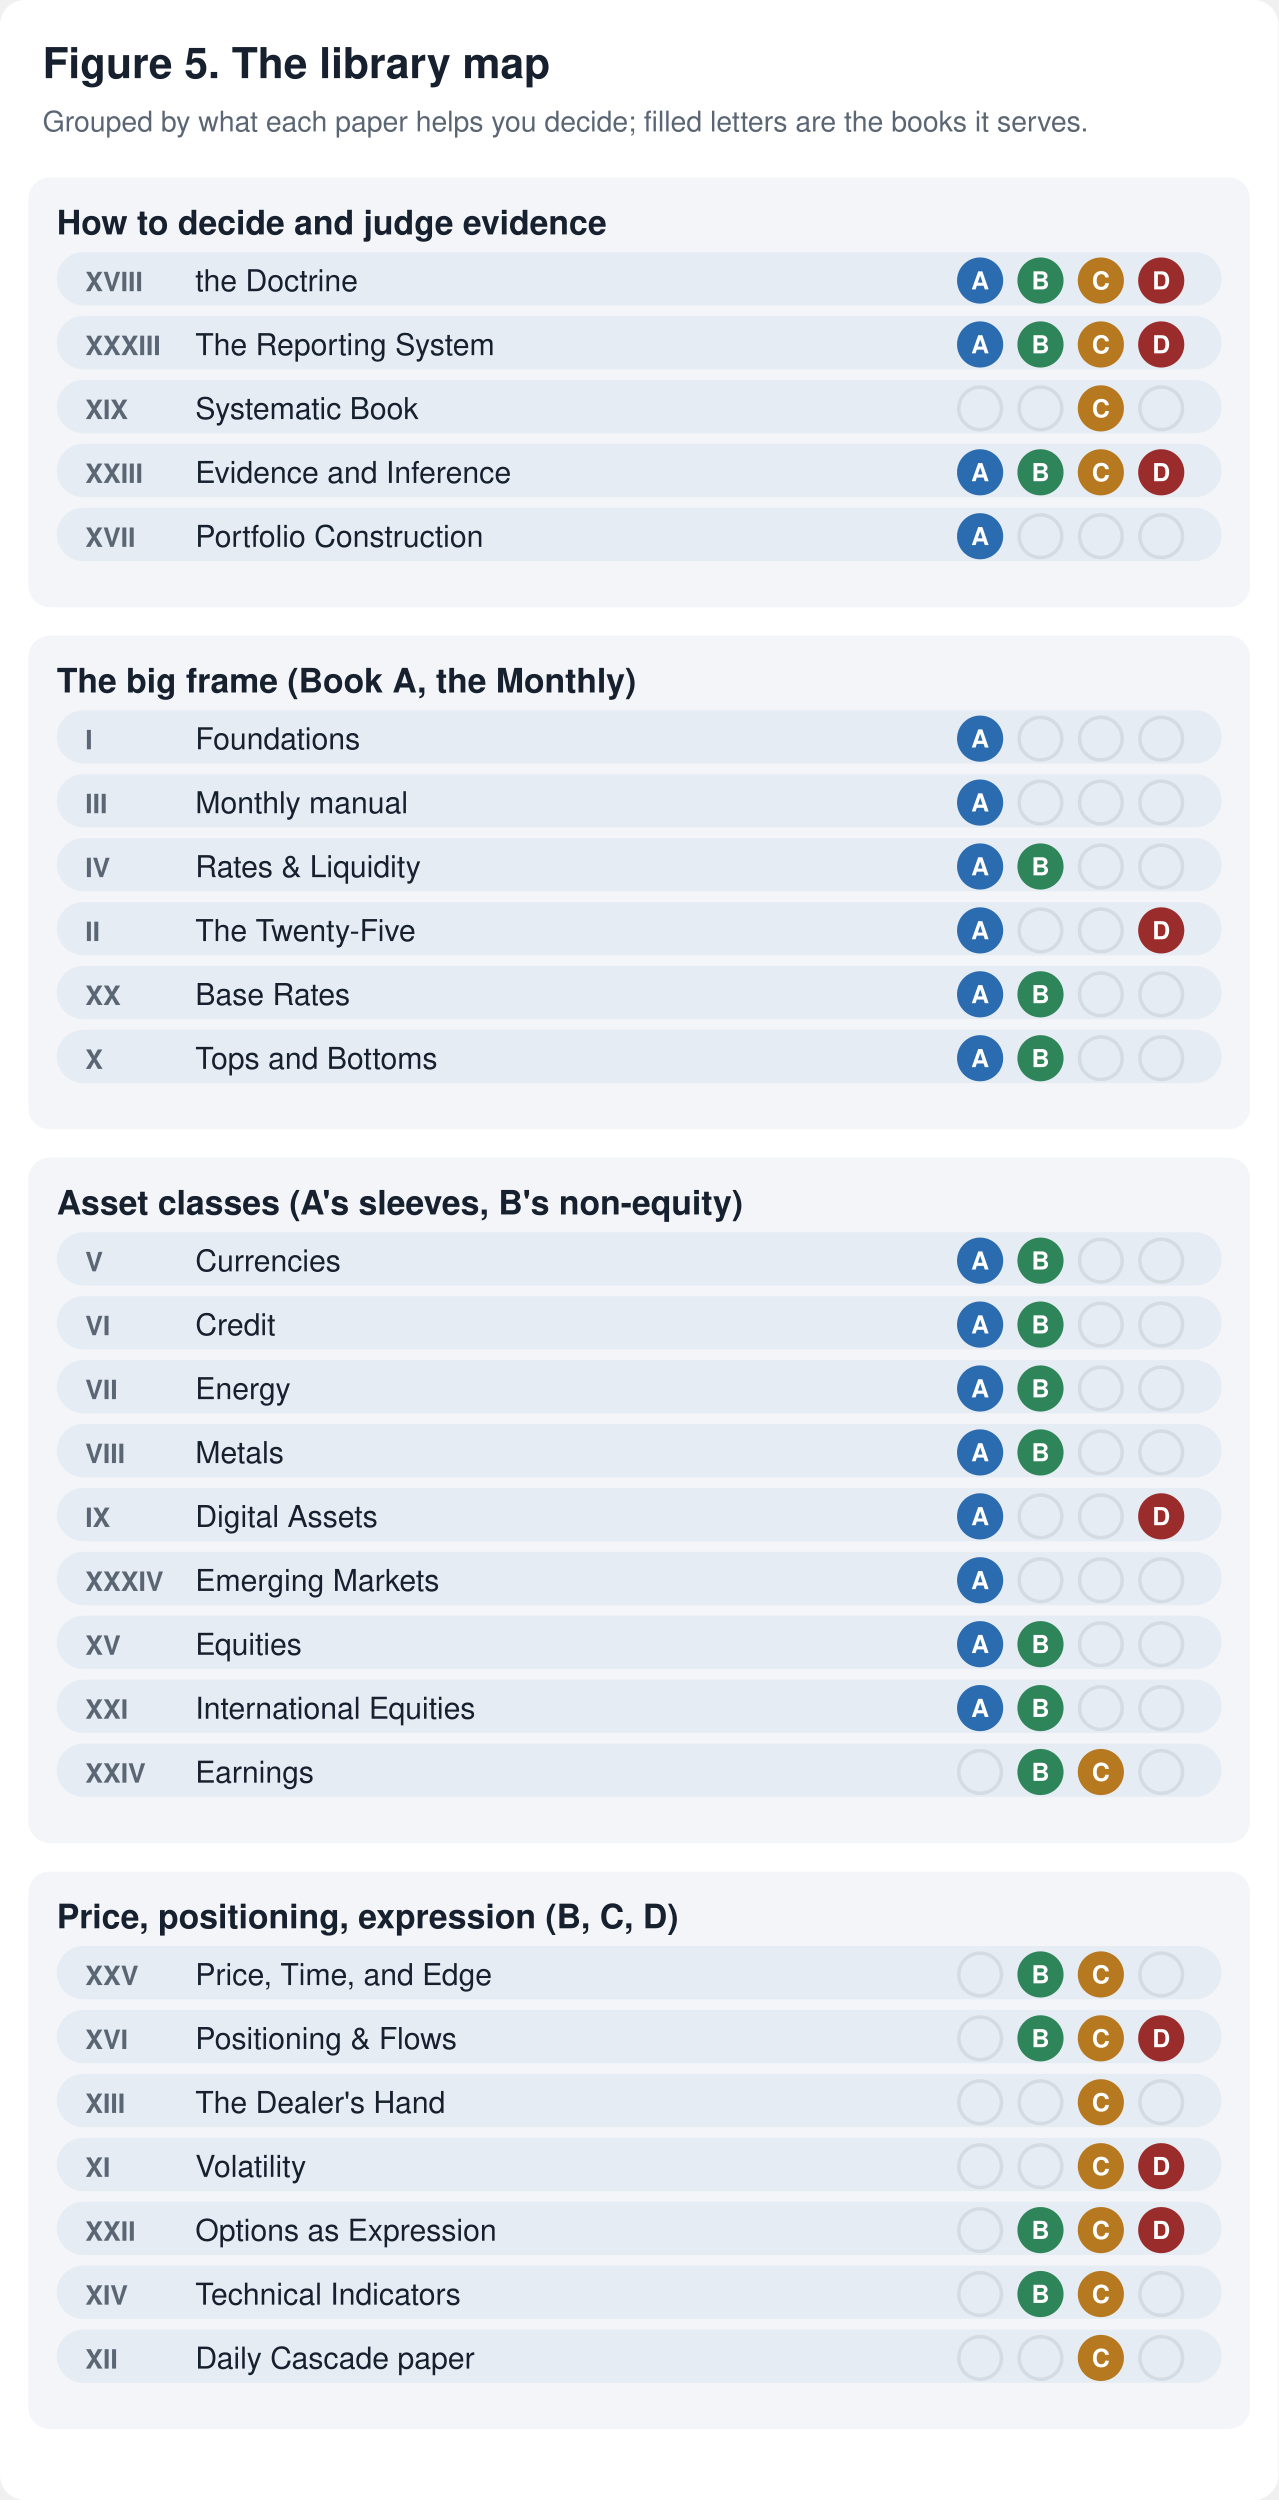
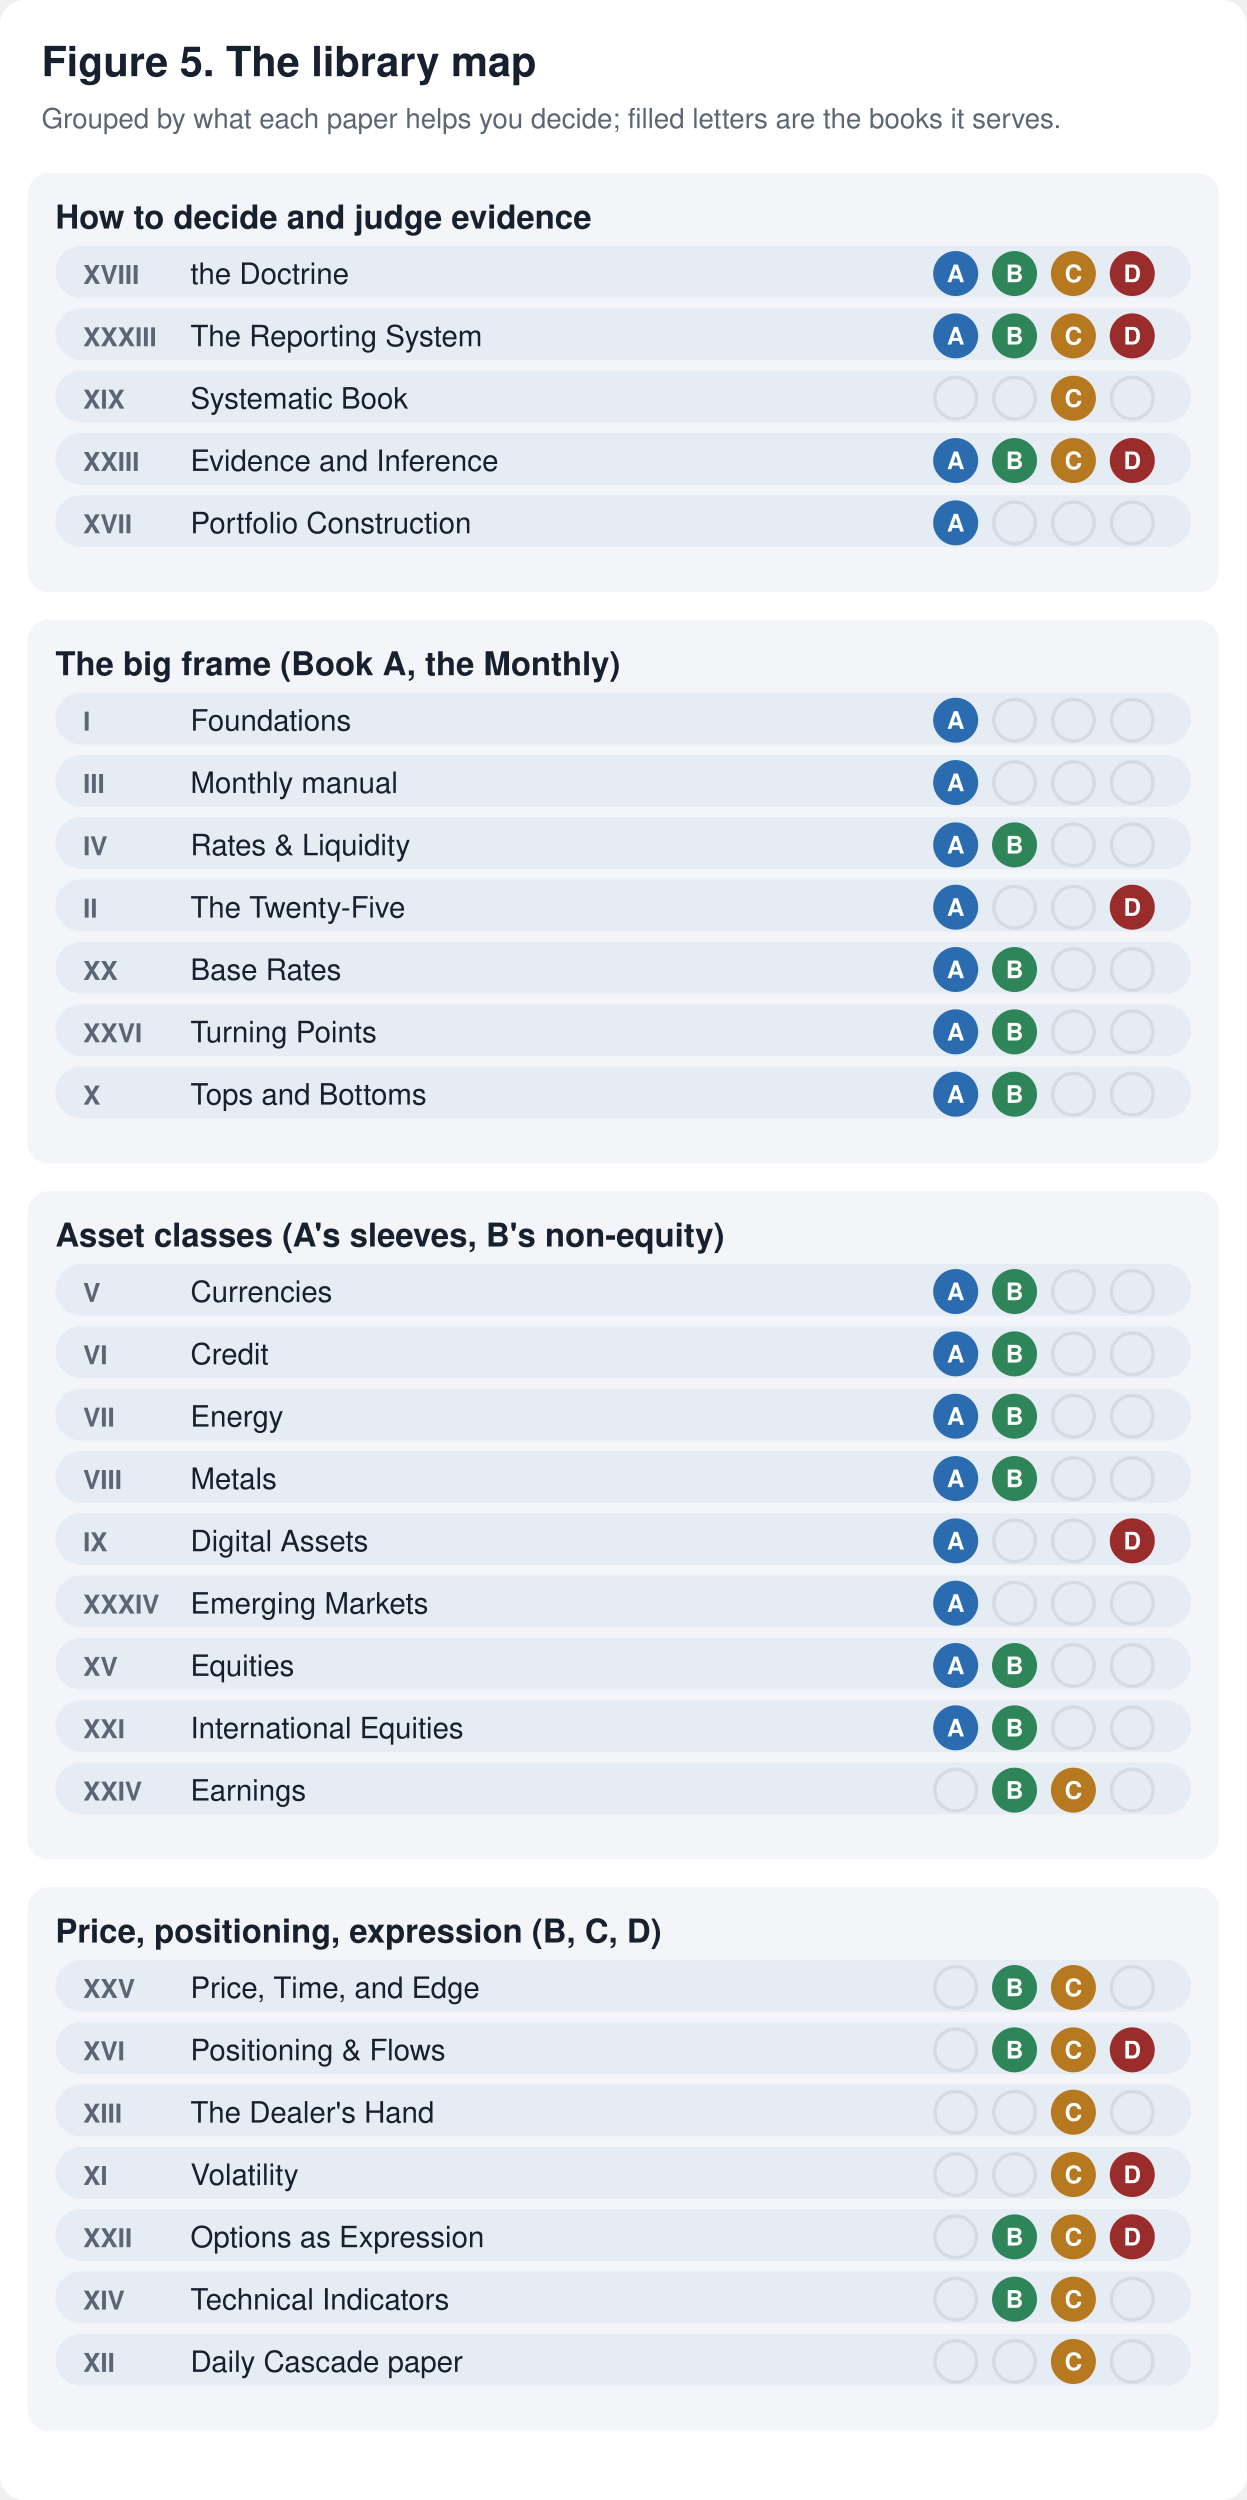
- <svg xmlns="http://www.w3.org/2000/svg" viewBox="0 0 720 1408" role="img" aria-labelledby="t d">
+ <svg xmlns="http://www.w3.org/2000/svg" viewBox="0 0 720 1444" role="img" aria-labelledby="t d">
  <style>
.bg{fill:#ffffff}.panel{fill:#f3f5f8}.ink{fill:#16202e}.mute{fill:#5b6675}
.line{stroke:#9aa5b4}.grid{stroke:#d5dbe3}.box{fill:#0f5c9e}.chat{fill:#c06a12}
.touch{stroke:#16202e}.boxs{stroke:#0f5c9e}.chats{stroke:#c06a12}.onbox{fill:#ffffff}
.pill{fill:#e6ecf3}.bA{fill:#2b6cb0}.bB{fill:#2f855a}.bC{fill:#b7791f}.bD{fill:#9b2c2c}
@media (prefers-color-scheme: dark){
.bg{fill:#121821}.panel{fill:#1b2330}.ink{fill:#e8edf3}.mute{fill:#a3adbb}
.line{stroke:#5f6b7b}.grid{stroke:#2c3646}.box{fill:#5aa2e6}.chat{fill:#f0a14a}
.touch{stroke:#e8edf3}.boxs{stroke:#5aa2e6}.chats{stroke:#f0a14a}.onbox{fill:#121821}
.pill{fill:#243042}.bA{fill:#63a4ff}.bB{fill:#5cc28a}.bC{fill:#e8b04e}.bD{fill:#e07a7a}}
text{font-family:Aptos,'Segoe UI',system-ui,-apple-system,Helvetica,Arial,sans-serif}
</style>
-   <rect class="bg" x="0" y="0" width="720" height="1408" rx="14" />
+   <rect class="bg" x="0" y="0" width="720" height="1444" rx="14" />
  <text class="ink" x="24.0" y="44.0" font-size="24" text-anchor="start" font-weight="700">Figure 5. The library map</text>
  <text class="mute" x="24.0" y="74.0" font-size="16" text-anchor="start" font-weight="400">Grouped by what each paper helps you decide; filled letters are the books it serves.</text>
  <rect class="panel" x="16" y="100" width="688" height="242" rx="12" />
  <text class="ink" x="32.0" y="132.0" font-size="19" text-anchor="start" font-weight="700">How to decide and judge evidence</text>
  <rect class="pill" x="32" y="142" width="656" height="30" rx="15" />
  <text class="mute" x="48.0" y="164.0" font-size="15" text-anchor="start" font-weight="700">XVIII</text>
  <text class="ink" x="110.0" y="164.0" font-size="17" text-anchor="start" font-weight="400">the Doctrine</text>
  <circle class="bA" cx="552" cy="158" r="13" />
  <text class="onbox" x="552.0" y="163.0" font-size="14" text-anchor="middle" font-weight="700">A</text>
  <circle class="bB" cx="586" cy="158" r="13" />
  <text class="onbox" x="586.0" y="163.0" font-size="14" text-anchor="middle" font-weight="700">B</text>
  <circle class="bC" cx="620" cy="158" r="13" />
  <text class="onbox" x="620.0" y="163.0" font-size="14" text-anchor="middle" font-weight="700">C</text>
  <circle class="bD" cx="654" cy="158" r="13" />
  <text class="onbox" x="654.0" y="163.0" font-size="14" text-anchor="middle" font-weight="700">D</text>
  <rect class="pill" x="32" y="178" width="656" height="30" rx="15" />
  <text class="mute" x="48.0" y="200.0" font-size="15" text-anchor="start" font-weight="700">XXXIII</text>
  <text class="ink" x="110.0" y="200.0" font-size="17" text-anchor="start" font-weight="400">The Reporting System</text>
  <circle class="bA" cx="552" cy="194" r="13" />
  <text class="onbox" x="552.0" y="199.0" font-size="14" text-anchor="middle" font-weight="700">A</text>
  <circle class="bB" cx="586" cy="194" r="13" />
  <text class="onbox" x="586.0" y="199.0" font-size="14" text-anchor="middle" font-weight="700">B</text>
  <circle class="bC" cx="620" cy="194" r="13" />
  <text class="onbox" x="620.0" y="199.0" font-size="14" text-anchor="middle" font-weight="700">C</text>
  <circle class="bD" cx="654" cy="194" r="13" />
  <text class="onbox" x="654.0" y="199.0" font-size="14" text-anchor="middle" font-weight="700">D</text>
  <rect class="pill" x="32" y="214" width="656" height="30" rx="15" />
  <text class="mute" x="48.0" y="236.0" font-size="15" text-anchor="start" font-weight="700">XIX</text>
  <text class="ink" x="110.0" y="236.0" font-size="17" text-anchor="start" font-weight="400">Systematic Book</text>
  <circle fill="none" class="grid" stroke-width="2" cx="552" cy="230" r="12" />
  <circle fill="none" class="grid" stroke-width="2" cx="586" cy="230" r="12" />
  <circle class="bC" cx="620" cy="230" r="13" />
  <text class="onbox" x="620.0" y="235.0" font-size="14" text-anchor="middle" font-weight="700">C</text>
  <circle fill="none" class="grid" stroke-width="2" cx="654" cy="230" r="12" />
  <rect class="pill" x="32" y="250" width="656" height="30" rx="15" />
  <text class="mute" x="48.0" y="272.0" font-size="15" text-anchor="start" font-weight="700">XXIII</text>
  <text class="ink" x="110.0" y="272.0" font-size="17" text-anchor="start" font-weight="400">Evidence and Inference</text>
  <circle class="bA" cx="552" cy="266" r="13" />
  <text class="onbox" x="552.0" y="271.0" font-size="14" text-anchor="middle" font-weight="700">A</text>
  <circle class="bB" cx="586" cy="266" r="13" />
  <text class="onbox" x="586.0" y="271.0" font-size="14" text-anchor="middle" font-weight="700">B</text>
  <circle class="bC" cx="620" cy="266" r="13" />
  <text class="onbox" x="620.0" y="271.0" font-size="14" text-anchor="middle" font-weight="700">C</text>
  <circle class="bD" cx="654" cy="266" r="13" />
  <text class="onbox" x="654.0" y="271.0" font-size="14" text-anchor="middle" font-weight="700">D</text>
  <rect class="pill" x="32" y="286" width="656" height="30" rx="15" />
  <text class="mute" x="48.0" y="308.0" font-size="15" text-anchor="start" font-weight="700">XVII</text>
  <text class="ink" x="110.0" y="308.0" font-size="17" text-anchor="start" font-weight="400">Portfolio Construction</text>
  <circle class="bA" cx="552" cy="302" r="13" />
  <text class="onbox" x="552.0" y="307.0" font-size="14" text-anchor="middle" font-weight="700">A</text>
  <circle fill="none" class="grid" stroke-width="2" cx="586" cy="302" r="12" />
  <circle fill="none" class="grid" stroke-width="2" cx="620" cy="302" r="12" />
  <circle fill="none" class="grid" stroke-width="2" cx="654" cy="302" r="12" />
-   <rect class="panel" x="16" y="358" width="688" height="278" rx="12" />
+   <rect class="panel" x="16" y="358" width="688" height="314" rx="12" />
  <text class="ink" x="32.0" y="390.0" font-size="19" text-anchor="start" font-weight="700">The big frame (Book A, the Monthly)</text>
  <rect class="pill" x="32" y="400" width="656" height="30" rx="15" />
  <text class="mute" x="48.0" y="422.0" font-size="15" text-anchor="start" font-weight="700">I</text>
  <text class="ink" x="110.0" y="422.0" font-size="17" text-anchor="start" font-weight="400">Foundations</text>
  <circle class="bA" cx="552" cy="416" r="13" />
  <text class="onbox" x="552.0" y="421.0" font-size="14" text-anchor="middle" font-weight="700">A</text>
  <circle fill="none" class="grid" stroke-width="2" cx="586" cy="416" r="12" />
  <circle fill="none" class="grid" stroke-width="2" cx="620" cy="416" r="12" />
  <circle fill="none" class="grid" stroke-width="2" cx="654" cy="416" r="12" />
  <rect class="pill" x="32" y="436" width="656" height="30" rx="15" />
  <text class="mute" x="48.0" y="458.0" font-size="15" text-anchor="start" font-weight="700">III</text>
  <text class="ink" x="110.0" y="458.0" font-size="17" text-anchor="start" font-weight="400">Monthly manual</text>
  <circle class="bA" cx="552" cy="452" r="13" />
  <text class="onbox" x="552.0" y="457.0" font-size="14" text-anchor="middle" font-weight="700">A</text>
  <circle fill="none" class="grid" stroke-width="2" cx="586" cy="452" r="12" />
  <circle fill="none" class="grid" stroke-width="2" cx="620" cy="452" r="12" />
  <circle fill="none" class="grid" stroke-width="2" cx="654" cy="452" r="12" />
  <rect class="pill" x="32" y="472" width="656" height="30" rx="15" />
  <text class="mute" x="48.0" y="494.0" font-size="15" text-anchor="start" font-weight="700">IV</text>
  <text class="ink" x="110.0" y="494.0" font-size="17" text-anchor="start" font-weight="400">Rates &amp; Liquidity</text>
  <circle class="bA" cx="552" cy="488" r="13" />
  <text class="onbox" x="552.0" y="493.0" font-size="14" text-anchor="middle" font-weight="700">A</text>
  <circle class="bB" cx="586" cy="488" r="13" />
  <text class="onbox" x="586.0" y="493.0" font-size="14" text-anchor="middle" font-weight="700">B</text>
  <circle fill="none" class="grid" stroke-width="2" cx="620" cy="488" r="12" />
  <circle fill="none" class="grid" stroke-width="2" cx="654" cy="488" r="12" />
  <rect class="pill" x="32" y="508" width="656" height="30" rx="15" />
  <text class="mute" x="48.0" y="530.0" font-size="15" text-anchor="start" font-weight="700">II</text>
  <text class="ink" x="110.0" y="530.0" font-size="17" text-anchor="start" font-weight="400">The Twenty-Five</text>
  <circle class="bA" cx="552" cy="524" r="13" />
  <text class="onbox" x="552.0" y="529.0" font-size="14" text-anchor="middle" font-weight="700">A</text>
  <circle fill="none" class="grid" stroke-width="2" cx="586" cy="524" r="12" />
  <circle fill="none" class="grid" stroke-width="2" cx="620" cy="524" r="12" />
  <circle class="bD" cx="654" cy="524" r="13" />
  <text class="onbox" x="654.0" y="529.0" font-size="14" text-anchor="middle" font-weight="700">D</text>
  <rect class="pill" x="32" y="544" width="656" height="30" rx="15" />
  <text class="mute" x="48.0" y="566.0" font-size="15" text-anchor="start" font-weight="700">XX</text>
  <text class="ink" x="110.0" y="566.0" font-size="17" text-anchor="start" font-weight="400">Base Rates</text>
  <circle class="bA" cx="552" cy="560" r="13" />
  <text class="onbox" x="552.0" y="565.0" font-size="14" text-anchor="middle" font-weight="700">A</text>
  <circle class="bB" cx="586" cy="560" r="13" />
  <text class="onbox" x="586.0" y="565.0" font-size="14" text-anchor="middle" font-weight="700">B</text>
  <circle fill="none" class="grid" stroke-width="2" cx="620" cy="560" r="12" />
  <circle fill="none" class="grid" stroke-width="2" cx="654" cy="560" r="12" />
  <rect class="pill" x="32" y="580" width="656" height="30" rx="15" />
-   <text class="mute" x="48.0" y="602.0" font-size="15" text-anchor="start" font-weight="700">X</text>
-   <text class="ink" x="110.0" y="602.0" font-size="17" text-anchor="start" font-weight="400">Tops and Bottoms</text>
+   <text class="mute" x="48.0" y="602.0" font-size="15" text-anchor="start" font-weight="700">XXVI</text>
+   <text class="ink" x="110.0" y="602.0" font-size="17" text-anchor="start" font-weight="400">Turning Points</text>
  <circle class="bA" cx="552" cy="596" r="13" />
  <text class="onbox" x="552.0" y="601.0" font-size="14" text-anchor="middle" font-weight="700">A</text>
  <circle class="bB" cx="586" cy="596" r="13" />
  <text class="onbox" x="586.0" y="601.0" font-size="14" text-anchor="middle" font-weight="700">B</text>
  <circle fill="none" class="grid" stroke-width="2" cx="620" cy="596" r="12" />
  <circle fill="none" class="grid" stroke-width="2" cx="654" cy="596" r="12" />
-   <rect class="panel" x="16" y="652" width="688" height="386" rx="12" />
-   <text class="ink" x="32.0" y="684.0" font-size="19" text-anchor="start" font-weight="700">Asset classes (A's sleeves, B's non-equity)</text>
-   <rect class="pill" x="32" y="694" width="656" height="30" rx="15" />
-   <text class="mute" x="48.0" y="716.0" font-size="15" text-anchor="start" font-weight="700">V</text>
-   <text class="ink" x="110.0" y="716.0" font-size="17" text-anchor="start" font-weight="400">Currencies</text>
-   <circle class="bA" cx="552" cy="710" r="13" />
-   <text class="onbox" x="552.0" y="715.0" font-size="14" text-anchor="middle" font-weight="700">A</text>
-   <circle class="bB" cx="586" cy="710" r="13" />
-   <text class="onbox" x="586.0" y="715.0" font-size="14" text-anchor="middle" font-weight="700">B</text>
-   <circle fill="none" class="grid" stroke-width="2" cx="620" cy="710" r="12" />
-   <circle fill="none" class="grid" stroke-width="2" cx="654" cy="710" r="12" />
+   <rect class="pill" x="32" y="616" width="656" height="30" rx="15" />
+   <text class="mute" x="48.0" y="638.0" font-size="15" text-anchor="start" font-weight="700">X</text>
+   <text class="ink" x="110.0" y="638.0" font-size="17" text-anchor="start" font-weight="400">Tops and Bottoms</text>
+   <circle class="bA" cx="552" cy="632" r="13" />
+   <text class="onbox" x="552.0" y="637.0" font-size="14" text-anchor="middle" font-weight="700">A</text>
+   <circle class="bB" cx="586" cy="632" r="13" />
+   <text class="onbox" x="586.0" y="637.0" font-size="14" text-anchor="middle" font-weight="700">B</text>
+   <circle fill="none" class="grid" stroke-width="2" cx="620" cy="632" r="12" />
+   <circle fill="none" class="grid" stroke-width="2" cx="654" cy="632" r="12" />
+   <rect class="panel" x="16" y="688" width="688" height="386" rx="12" />
+   <text class="ink" x="32.0" y="720.0" font-size="19" text-anchor="start" font-weight="700">Asset classes (A's sleeves, B's non-equity)</text>
  <rect class="pill" x="32" y="730" width="656" height="30" rx="15" />
-   <text class="mute" x="48.0" y="752.0" font-size="15" text-anchor="start" font-weight="700">VI</text>
-   <text class="ink" x="110.0" y="752.0" font-size="17" text-anchor="start" font-weight="400">Credit</text>
+   <text class="mute" x="48.0" y="752.0" font-size="15" text-anchor="start" font-weight="700">V</text>
+   <text class="ink" x="110.0" y="752.0" font-size="17" text-anchor="start" font-weight="400">Currencies</text>
  <circle class="bA" cx="552" cy="746" r="13" />
  <text class="onbox" x="552.0" y="751.0" font-size="14" text-anchor="middle" font-weight="700">A</text>
  <circle class="bB" cx="586" cy="746" r="13" />
  <text class="onbox" x="586.0" y="751.0" font-size="14" text-anchor="middle" font-weight="700">B</text>
  <circle fill="none" class="grid" stroke-width="2" cx="620" cy="746" r="12" />
  <circle fill="none" class="grid" stroke-width="2" cx="654" cy="746" r="12" />
  <rect class="pill" x="32" y="766" width="656" height="30" rx="15" />
-   <text class="mute" x="48.0" y="788.0" font-size="15" text-anchor="start" font-weight="700">VII</text>
-   <text class="ink" x="110.0" y="788.0" font-size="17" text-anchor="start" font-weight="400">Energy</text>
+   <text class="mute" x="48.0" y="788.0" font-size="15" text-anchor="start" font-weight="700">VI</text>
+   <text class="ink" x="110.0" y="788.0" font-size="17" text-anchor="start" font-weight="400">Credit</text>
  <circle class="bA" cx="552" cy="782" r="13" />
  <text class="onbox" x="552.0" y="787.0" font-size="14" text-anchor="middle" font-weight="700">A</text>
  <circle class="bB" cx="586" cy="782" r="13" />
  <text class="onbox" x="586.0" y="787.0" font-size="14" text-anchor="middle" font-weight="700">B</text>
  <circle fill="none" class="grid" stroke-width="2" cx="620" cy="782" r="12" />
  <circle fill="none" class="grid" stroke-width="2" cx="654" cy="782" r="12" />
  <rect class="pill" x="32" y="802" width="656" height="30" rx="15" />
-   <text class="mute" x="48.0" y="824.0" font-size="15" text-anchor="start" font-weight="700">VIII</text>
-   <text class="ink" x="110.0" y="824.0" font-size="17" text-anchor="start" font-weight="400">Metals</text>
+   <text class="mute" x="48.0" y="824.0" font-size="15" text-anchor="start" font-weight="700">VII</text>
+   <text class="ink" x="110.0" y="824.0" font-size="17" text-anchor="start" font-weight="400">Energy</text>
  <circle class="bA" cx="552" cy="818" r="13" />
  <text class="onbox" x="552.0" y="823.0" font-size="14" text-anchor="middle" font-weight="700">A</text>
  <circle class="bB" cx="586" cy="818" r="13" />
  <text class="onbox" x="586.0" y="823.0" font-size="14" text-anchor="middle" font-weight="700">B</text>
  <circle fill="none" class="grid" stroke-width="2" cx="620" cy="818" r="12" />
  <circle fill="none" class="grid" stroke-width="2" cx="654" cy="818" r="12" />
  <rect class="pill" x="32" y="838" width="656" height="30" rx="15" />
-   <text class="mute" x="48.0" y="860.0" font-size="15" text-anchor="start" font-weight="700">IX</text>
-   <text class="ink" x="110.0" y="860.0" font-size="17" text-anchor="start" font-weight="400">Digital Assets</text>
+   <text class="mute" x="48.0" y="860.0" font-size="15" text-anchor="start" font-weight="700">VIII</text>
+   <text class="ink" x="110.0" y="860.0" font-size="17" text-anchor="start" font-weight="400">Metals</text>
  <circle class="bA" cx="552" cy="854" r="13" />
  <text class="onbox" x="552.0" y="859.0" font-size="14" text-anchor="middle" font-weight="700">A</text>
-   <circle fill="none" class="grid" stroke-width="2" cx="586" cy="854" r="12" />
+   <circle class="bB" cx="586" cy="854" r="13" />
+   <text class="onbox" x="586.0" y="859.0" font-size="14" text-anchor="middle" font-weight="700">B</text>
  <circle fill="none" class="grid" stroke-width="2" cx="620" cy="854" r="12" />
-   <circle class="bD" cx="654" cy="854" r="13" />
-   <text class="onbox" x="654.0" y="859.0" font-size="14" text-anchor="middle" font-weight="700">D</text>
+   <circle fill="none" class="grid" stroke-width="2" cx="654" cy="854" r="12" />
  <rect class="pill" x="32" y="874" width="656" height="30" rx="15" />
-   <text class="mute" x="48.0" y="896.0" font-size="15" text-anchor="start" font-weight="700">XXXIV</text>
-   <text class="ink" x="110.0" y="896.0" font-size="17" text-anchor="start" font-weight="400">Emerging Markets</text>
+   <text class="mute" x="48.0" y="896.0" font-size="15" text-anchor="start" font-weight="700">IX</text>
+   <text class="ink" x="110.0" y="896.0" font-size="17" text-anchor="start" font-weight="400">Digital Assets</text>
  <circle class="bA" cx="552" cy="890" r="13" />
  <text class="onbox" x="552.0" y="895.0" font-size="14" text-anchor="middle" font-weight="700">A</text>
  <circle fill="none" class="grid" stroke-width="2" cx="586" cy="890" r="12" />
  <circle fill="none" class="grid" stroke-width="2" cx="620" cy="890" r="12" />
-   <circle fill="none" class="grid" stroke-width="2" cx="654" cy="890" r="12" />
+   <circle class="bD" cx="654" cy="890" r="13" />
+   <text class="onbox" x="654.0" y="895.0" font-size="14" text-anchor="middle" font-weight="700">D</text>
  <rect class="pill" x="32" y="910" width="656" height="30" rx="15" />
-   <text class="mute" x="48.0" y="932.0" font-size="15" text-anchor="start" font-weight="700">XV</text>
-   <text class="ink" x="110.0" y="932.0" font-size="17" text-anchor="start" font-weight="400">Equities</text>
+   <text class="mute" x="48.0" y="932.0" font-size="15" text-anchor="start" font-weight="700">XXXIV</text>
+   <text class="ink" x="110.0" y="932.0" font-size="17" text-anchor="start" font-weight="400">Emerging Markets</text>
  <circle class="bA" cx="552" cy="926" r="13" />
  <text class="onbox" x="552.0" y="931.0" font-size="14" text-anchor="middle" font-weight="700">A</text>
-   <circle class="bB" cx="586" cy="926" r="13" />
-   <text class="onbox" x="586.0" y="931.0" font-size="14" text-anchor="middle" font-weight="700">B</text>
+   <circle fill="none" class="grid" stroke-width="2" cx="586" cy="926" r="12" />
  <circle fill="none" class="grid" stroke-width="2" cx="620" cy="926" r="12" />
  <circle fill="none" class="grid" stroke-width="2" cx="654" cy="926" r="12" />
  <rect class="pill" x="32" y="946" width="656" height="30" rx="15" />
-   <text class="mute" x="48.0" y="968.0" font-size="15" text-anchor="start" font-weight="700">XXI</text>
-   <text class="ink" x="110.0" y="968.0" font-size="17" text-anchor="start" font-weight="400">International Equities</text>
+   <text class="mute" x="48.0" y="968.0" font-size="15" text-anchor="start" font-weight="700">XV</text>
+   <text class="ink" x="110.0" y="968.0" font-size="17" text-anchor="start" font-weight="400">Equities</text>
  <circle class="bA" cx="552" cy="962" r="13" />
  <text class="onbox" x="552.0" y="967.0" font-size="14" text-anchor="middle" font-weight="700">A</text>
  <circle class="bB" cx="586" cy="962" r="13" />
  <text class="onbox" x="586.0" y="967.0" font-size="14" text-anchor="middle" font-weight="700">B</text>
  <circle fill="none" class="grid" stroke-width="2" cx="620" cy="962" r="12" />
  <circle fill="none" class="grid" stroke-width="2" cx="654" cy="962" r="12" />
  <rect class="pill" x="32" y="982" width="656" height="30" rx="15" />
-   <text class="mute" x="48.0" y="1004.0" font-size="15" text-anchor="start" font-weight="700">XXIV</text>
-   <text class="ink" x="110.0" y="1004.0" font-size="17" text-anchor="start" font-weight="400">Earnings</text>
-   <circle fill="none" class="grid" stroke-width="2" cx="552" cy="998" r="12" />
+   <text class="mute" x="48.0" y="1004.0" font-size="15" text-anchor="start" font-weight="700">XXI</text>
+   <text class="ink" x="110.0" y="1004.0" font-size="17" text-anchor="start" font-weight="400">International Equities</text>
+   <circle class="bA" cx="552" cy="998" r="13" />
+   <text class="onbox" x="552.0" y="1003.0" font-size="14" text-anchor="middle" font-weight="700">A</text>
  <circle class="bB" cx="586" cy="998" r="13" />
  <text class="onbox" x="586.0" y="1003.0" font-size="14" text-anchor="middle" font-weight="700">B</text>
-   <circle class="bC" cx="620" cy="998" r="13" />
-   <text class="onbox" x="620.0" y="1003.0" font-size="14" text-anchor="middle" font-weight="700">C</text>
+   <circle fill="none" class="grid" stroke-width="2" cx="620" cy="998" r="12" />
  <circle fill="none" class="grid" stroke-width="2" cx="654" cy="998" r="12" />
-   <rect class="panel" x="16" y="1054" width="688" height="314" rx="12" />
-   <text class="ink" x="32.0" y="1086.0" font-size="19" text-anchor="start" font-weight="700">Price, positioning, expression (B, C, D)</text>
-   <rect class="pill" x="32" y="1096" width="656" height="30" rx="15" />
-   <text class="mute" x="48.0" y="1118.0" font-size="15" text-anchor="start" font-weight="700">XXV</text>
-   <text class="ink" x="110.0" y="1118.0" font-size="17" text-anchor="start" font-weight="400">Price, Time, and Edge</text>
-   <circle fill="none" class="grid" stroke-width="2" cx="552" cy="1112" r="12" />
-   <circle class="bB" cx="586" cy="1112" r="13" />
-   <text class="onbox" x="586.0" y="1117.0" font-size="14" text-anchor="middle" font-weight="700">B</text>
-   <circle class="bC" cx="620" cy="1112" r="13" />
-   <text class="onbox" x="620.0" y="1117.0" font-size="14" text-anchor="middle" font-weight="700">C</text>
-   <circle fill="none" class="grid" stroke-width="2" cx="654" cy="1112" r="12" />
+   <rect class="pill" x="32" y="1018" width="656" height="30" rx="15" />
+   <text class="mute" x="48.0" y="1040.0" font-size="15" text-anchor="start" font-weight="700">XXIV</text>
+   <text class="ink" x="110.0" y="1040.0" font-size="17" text-anchor="start" font-weight="400">Earnings</text>
+   <circle fill="none" class="grid" stroke-width="2" cx="552" cy="1034" r="12" />
+   <circle class="bB" cx="586" cy="1034" r="13" />
+   <text class="onbox" x="586.0" y="1039.0" font-size="14" text-anchor="middle" font-weight="700">B</text>
+   <circle class="bC" cx="620" cy="1034" r="13" />
+   <text class="onbox" x="620.0" y="1039.0" font-size="14" text-anchor="middle" font-weight="700">C</text>
+   <circle fill="none" class="grid" stroke-width="2" cx="654" cy="1034" r="12" />
+   <rect class="panel" x="16" y="1090" width="688" height="314" rx="12" />
+   <text class="ink" x="32.0" y="1122.0" font-size="19" text-anchor="start" font-weight="700">Price, positioning, expression (B, C, D)</text>
  <rect class="pill" x="32" y="1132" width="656" height="30" rx="15" />
-   <text class="mute" x="48.0" y="1154.0" font-size="15" text-anchor="start" font-weight="700">XVI</text>
-   <text class="ink" x="110.0" y="1154.0" font-size="17" text-anchor="start" font-weight="400">Positioning &amp; Flows</text>
+   <text class="mute" x="48.0" y="1154.0" font-size="15" text-anchor="start" font-weight="700">XXV</text>
+   <text class="ink" x="110.0" y="1154.0" font-size="17" text-anchor="start" font-weight="400">Price, Time, and Edge</text>
  <circle fill="none" class="grid" stroke-width="2" cx="552" cy="1148" r="12" />
  <circle class="bB" cx="586" cy="1148" r="13" />
  <text class="onbox" x="586.0" y="1153.0" font-size="14" text-anchor="middle" font-weight="700">B</text>
  <circle class="bC" cx="620" cy="1148" r="13" />
  <text class="onbox" x="620.0" y="1153.0" font-size="14" text-anchor="middle" font-weight="700">C</text>
-   <circle class="bD" cx="654" cy="1148" r="13" />
-   <text class="onbox" x="654.0" y="1153.0" font-size="14" text-anchor="middle" font-weight="700">D</text>
+   <circle fill="none" class="grid" stroke-width="2" cx="654" cy="1148" r="12" />
  <rect class="pill" x="32" y="1168" width="656" height="30" rx="15" />
-   <text class="mute" x="48.0" y="1190.0" font-size="15" text-anchor="start" font-weight="700">XIII</text>
-   <text class="ink" x="110.0" y="1190.0" font-size="17" text-anchor="start" font-weight="400">The Dealer's Hand</text>
+   <text class="mute" x="48.0" y="1190.0" font-size="15" text-anchor="start" font-weight="700">XVI</text>
+   <text class="ink" x="110.0" y="1190.0" font-size="17" text-anchor="start" font-weight="400">Positioning &amp; Flows</text>
  <circle fill="none" class="grid" stroke-width="2" cx="552" cy="1184" r="12" />
-   <circle fill="none" class="grid" stroke-width="2" cx="586" cy="1184" r="12" />
+   <circle class="bB" cx="586" cy="1184" r="13" />
+   <text class="onbox" x="586.0" y="1189.0" font-size="14" text-anchor="middle" font-weight="700">B</text>
  <circle class="bC" cx="620" cy="1184" r="13" />
  <text class="onbox" x="620.0" y="1189.0" font-size="14" text-anchor="middle" font-weight="700">C</text>
-   <circle fill="none" class="grid" stroke-width="2" cx="654" cy="1184" r="12" />
+   <circle class="bD" cx="654" cy="1184" r="13" />
+   <text class="onbox" x="654.0" y="1189.0" font-size="14" text-anchor="middle" font-weight="700">D</text>
  <rect class="pill" x="32" y="1204" width="656" height="30" rx="15" />
-   <text class="mute" x="48.0" y="1226.0" font-size="15" text-anchor="start" font-weight="700">XI</text>
-   <text class="ink" x="110.0" y="1226.0" font-size="17" text-anchor="start" font-weight="400">Volatility</text>
+   <text class="mute" x="48.0" y="1226.0" font-size="15" text-anchor="start" font-weight="700">XIII</text>
+   <text class="ink" x="110.0" y="1226.0" font-size="17" text-anchor="start" font-weight="400">The Dealer's Hand</text>
  <circle fill="none" class="grid" stroke-width="2" cx="552" cy="1220" r="12" />
  <circle fill="none" class="grid" stroke-width="2" cx="586" cy="1220" r="12" />
  <circle class="bC" cx="620" cy="1220" r="13" />
  <text class="onbox" x="620.0" y="1225.0" font-size="14" text-anchor="middle" font-weight="700">C</text>
-   <circle class="bD" cx="654" cy="1220" r="13" />
-   <text class="onbox" x="654.0" y="1225.0" font-size="14" text-anchor="middle" font-weight="700">D</text>
+   <circle fill="none" class="grid" stroke-width="2" cx="654" cy="1220" r="12" />
  <rect class="pill" x="32" y="1240" width="656" height="30" rx="15" />
-   <text class="mute" x="48.0" y="1262.0" font-size="15" text-anchor="start" font-weight="700">XXII</text>
-   <text class="ink" x="110.0" y="1262.0" font-size="17" text-anchor="start" font-weight="400">Options as Expression</text>
+   <text class="mute" x="48.0" y="1262.0" font-size="15" text-anchor="start" font-weight="700">XI</text>
+   <text class="ink" x="110.0" y="1262.0" font-size="17" text-anchor="start" font-weight="400">Volatility</text>
  <circle fill="none" class="grid" stroke-width="2" cx="552" cy="1256" r="12" />
-   <circle class="bB" cx="586" cy="1256" r="13" />
-   <text class="onbox" x="586.0" y="1261.0" font-size="14" text-anchor="middle" font-weight="700">B</text>
+   <circle fill="none" class="grid" stroke-width="2" cx="586" cy="1256" r="12" />
  <circle class="bC" cx="620" cy="1256" r="13" />
  <text class="onbox" x="620.0" y="1261.0" font-size="14" text-anchor="middle" font-weight="700">C</text>
  <circle class="bD" cx="654" cy="1256" r="13" />
  <text class="onbox" x="654.0" y="1261.0" font-size="14" text-anchor="middle" font-weight="700">D</text>
  <rect class="pill" x="32" y="1276" width="656" height="30" rx="15" />
-   <text class="mute" x="48.0" y="1298.0" font-size="15" text-anchor="start" font-weight="700">XIV</text>
-   <text class="ink" x="110.0" y="1298.0" font-size="17" text-anchor="start" font-weight="400">Technical Indicators</text>
+   <text class="mute" x="48.0" y="1298.0" font-size="15" text-anchor="start" font-weight="700">XXII</text>
+   <text class="ink" x="110.0" y="1298.0" font-size="17" text-anchor="start" font-weight="400">Options as Expression</text>
  <circle fill="none" class="grid" stroke-width="2" cx="552" cy="1292" r="12" />
  <circle class="bB" cx="586" cy="1292" r="13" />
  <text class="onbox" x="586.0" y="1297.0" font-size="14" text-anchor="middle" font-weight="700">B</text>
  <circle class="bC" cx="620" cy="1292" r="13" />
  <text class="onbox" x="620.0" y="1297.0" font-size="14" text-anchor="middle" font-weight="700">C</text>
-   <circle fill="none" class="grid" stroke-width="2" cx="654" cy="1292" r="12" />
+   <circle class="bD" cx="654" cy="1292" r="13" />
+   <text class="onbox" x="654.0" y="1297.0" font-size="14" text-anchor="middle" font-weight="700">D</text>
  <rect class="pill" x="32" y="1312" width="656" height="30" rx="15" />
-   <text class="mute" x="48.0" y="1334.0" font-size="15" text-anchor="start" font-weight="700">XII</text>
-   <text class="ink" x="110.0" y="1334.0" font-size="17" text-anchor="start" font-weight="400">Daily Cascade paper</text>
+   <text class="mute" x="48.0" y="1334.0" font-size="15" text-anchor="start" font-weight="700">XIV</text>
+   <text class="ink" x="110.0" y="1334.0" font-size="17" text-anchor="start" font-weight="400">Technical Indicators</text>
  <circle fill="none" class="grid" stroke-width="2" cx="552" cy="1328" r="12" />
-   <circle fill="none" class="grid" stroke-width="2" cx="586" cy="1328" r="12" />
+   <circle class="bB" cx="586" cy="1328" r="13" />
+   <text class="onbox" x="586.0" y="1333.0" font-size="14" text-anchor="middle" font-weight="700">B</text>
  <circle class="bC" cx="620" cy="1328" r="13" />
  <text class="onbox" x="620.0" y="1333.0" font-size="14" text-anchor="middle" font-weight="700">C</text>
  <circle fill="none" class="grid" stroke-width="2" cx="654" cy="1328" r="12" />
+   <rect class="pill" x="32" y="1348" width="656" height="30" rx="15" />
+   <text class="mute" x="48.0" y="1370.0" font-size="15" text-anchor="start" font-weight="700">XII</text>
+   <text class="ink" x="110.0" y="1370.0" font-size="17" text-anchor="start" font-weight="400">Daily Cascade paper</text>
+   <circle fill="none" class="grid" stroke-width="2" cx="552" cy="1364" r="12" />
+   <circle fill="none" class="grid" stroke-width="2" cx="586" cy="1364" r="12" />
+   <circle class="bC" cx="620" cy="1364" r="13" />
+   <text class="onbox" x="620.0" y="1369.0" font-size="14" text-anchor="middle" font-weight="700">C</text>
+   <circle fill="none" class="grid" stroke-width="2" cx="654" cy="1364" r="12" />
</svg>
